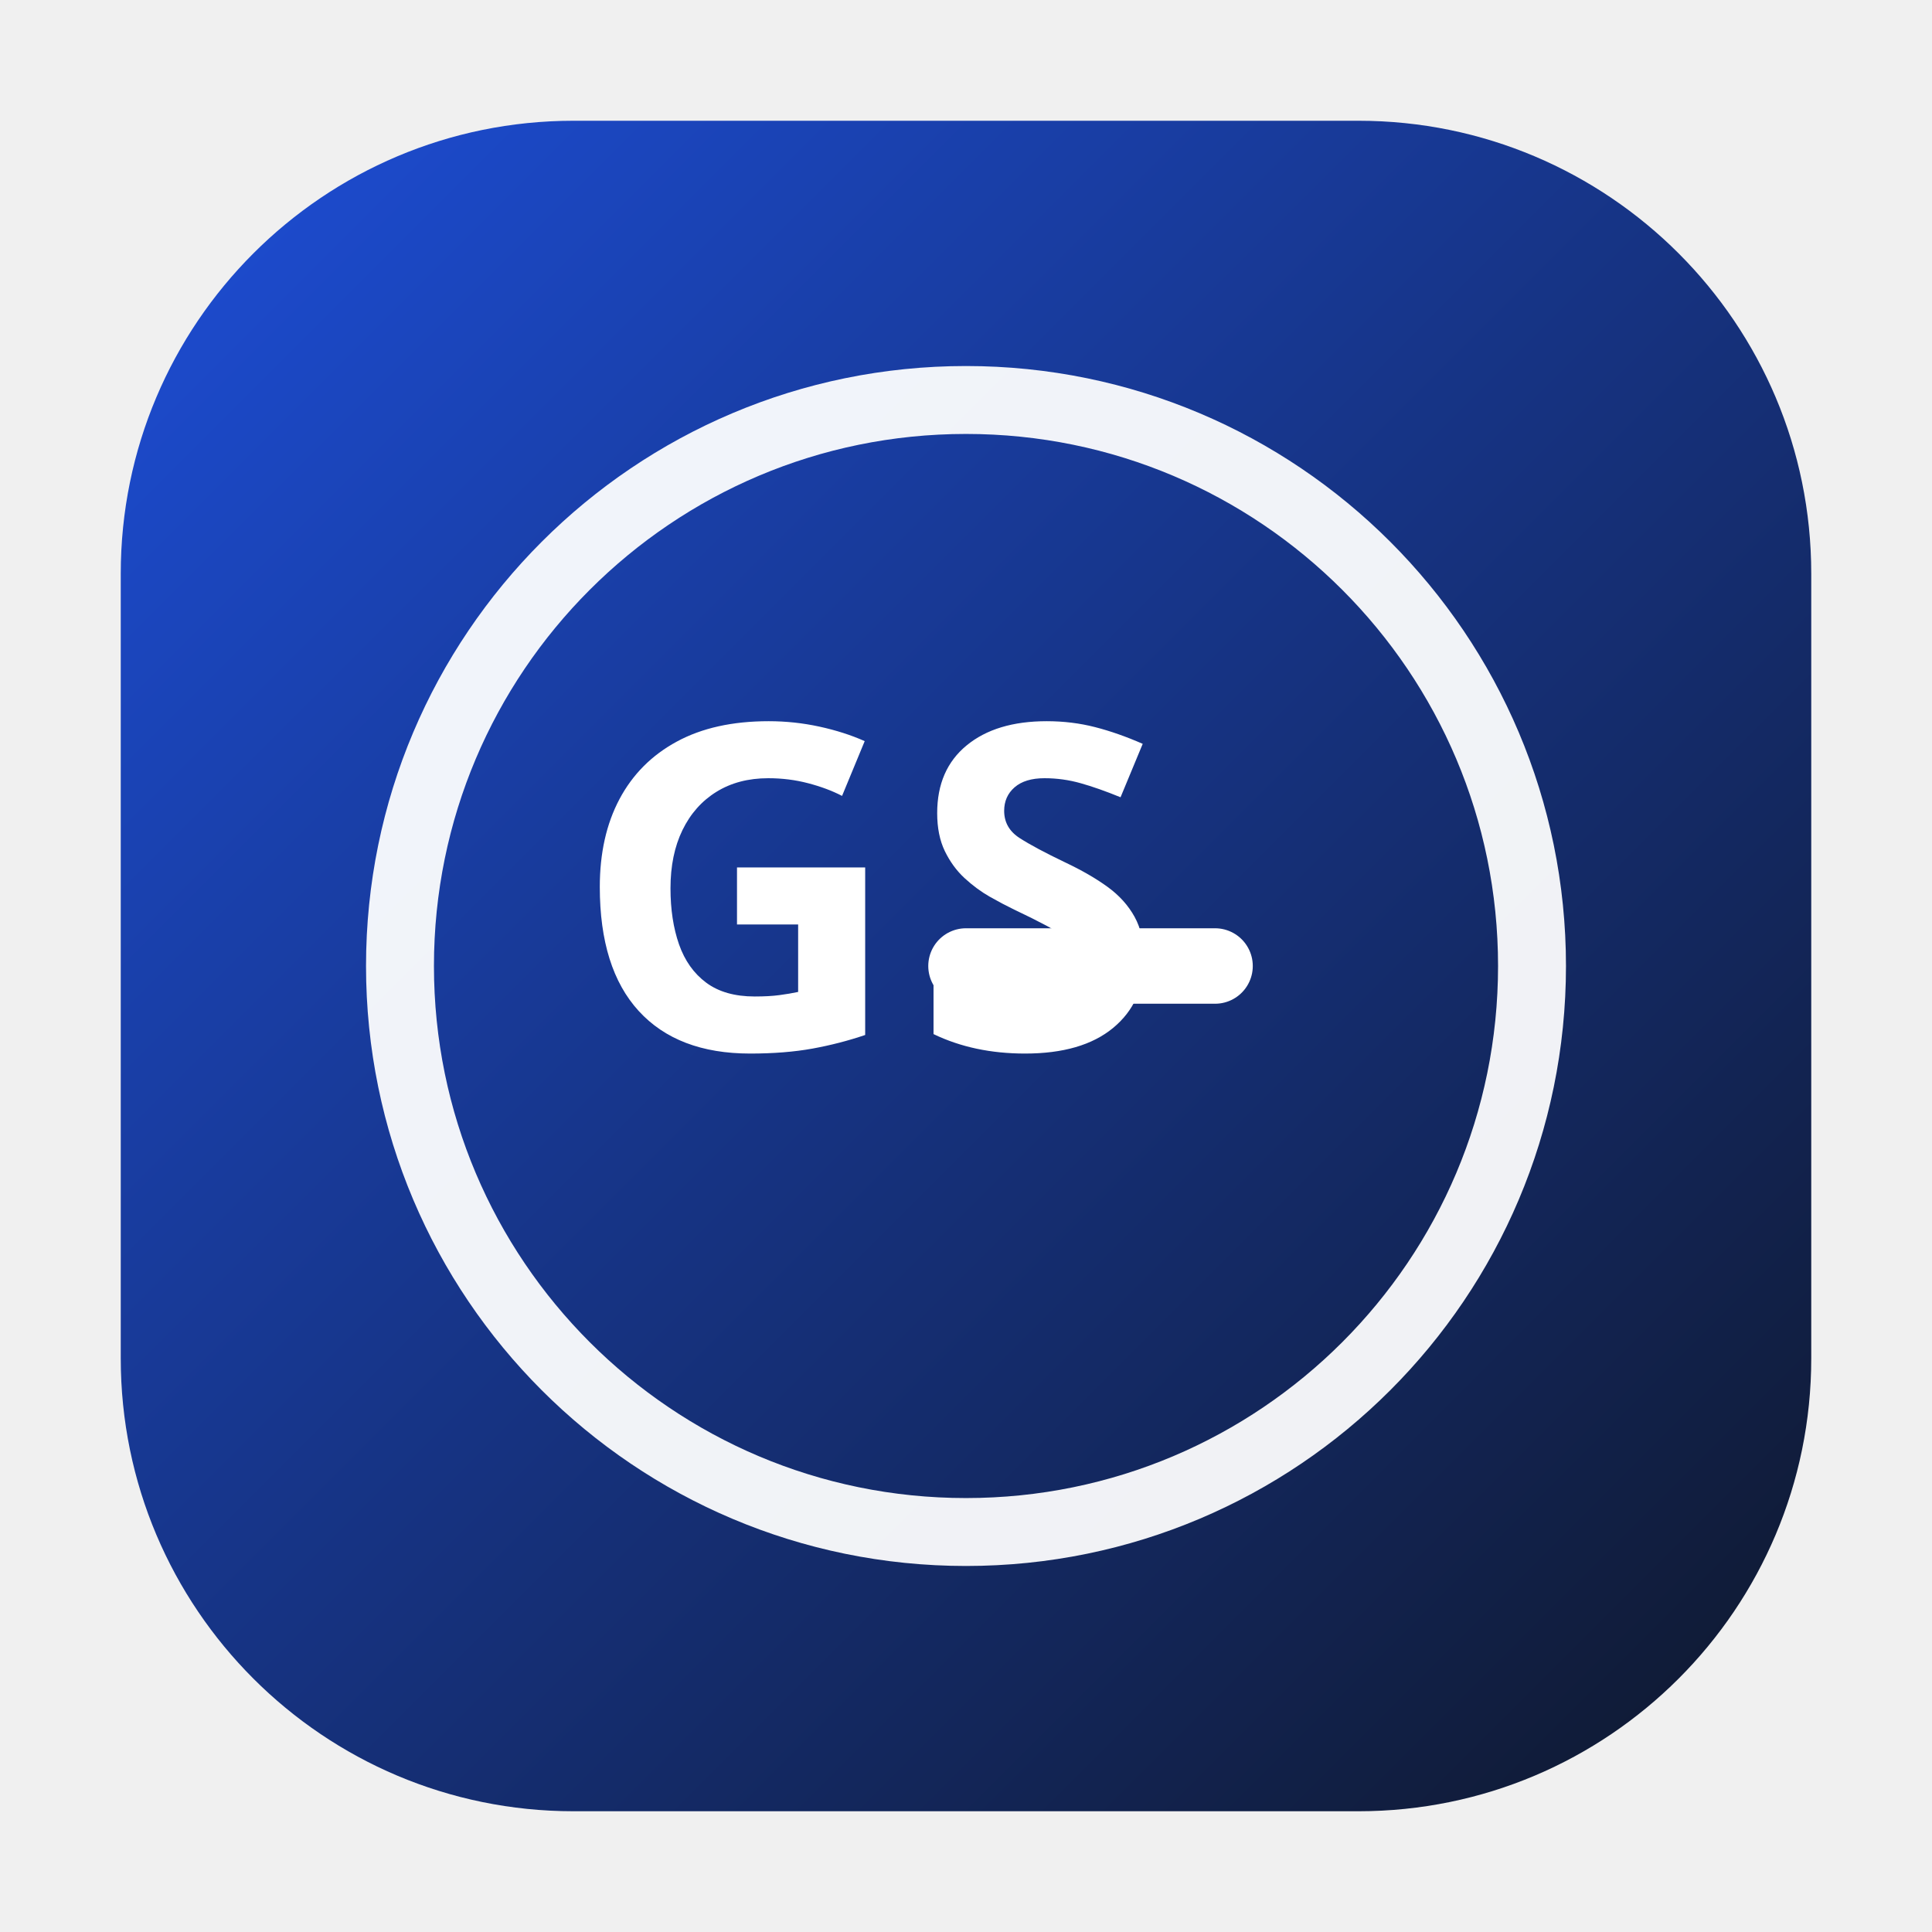
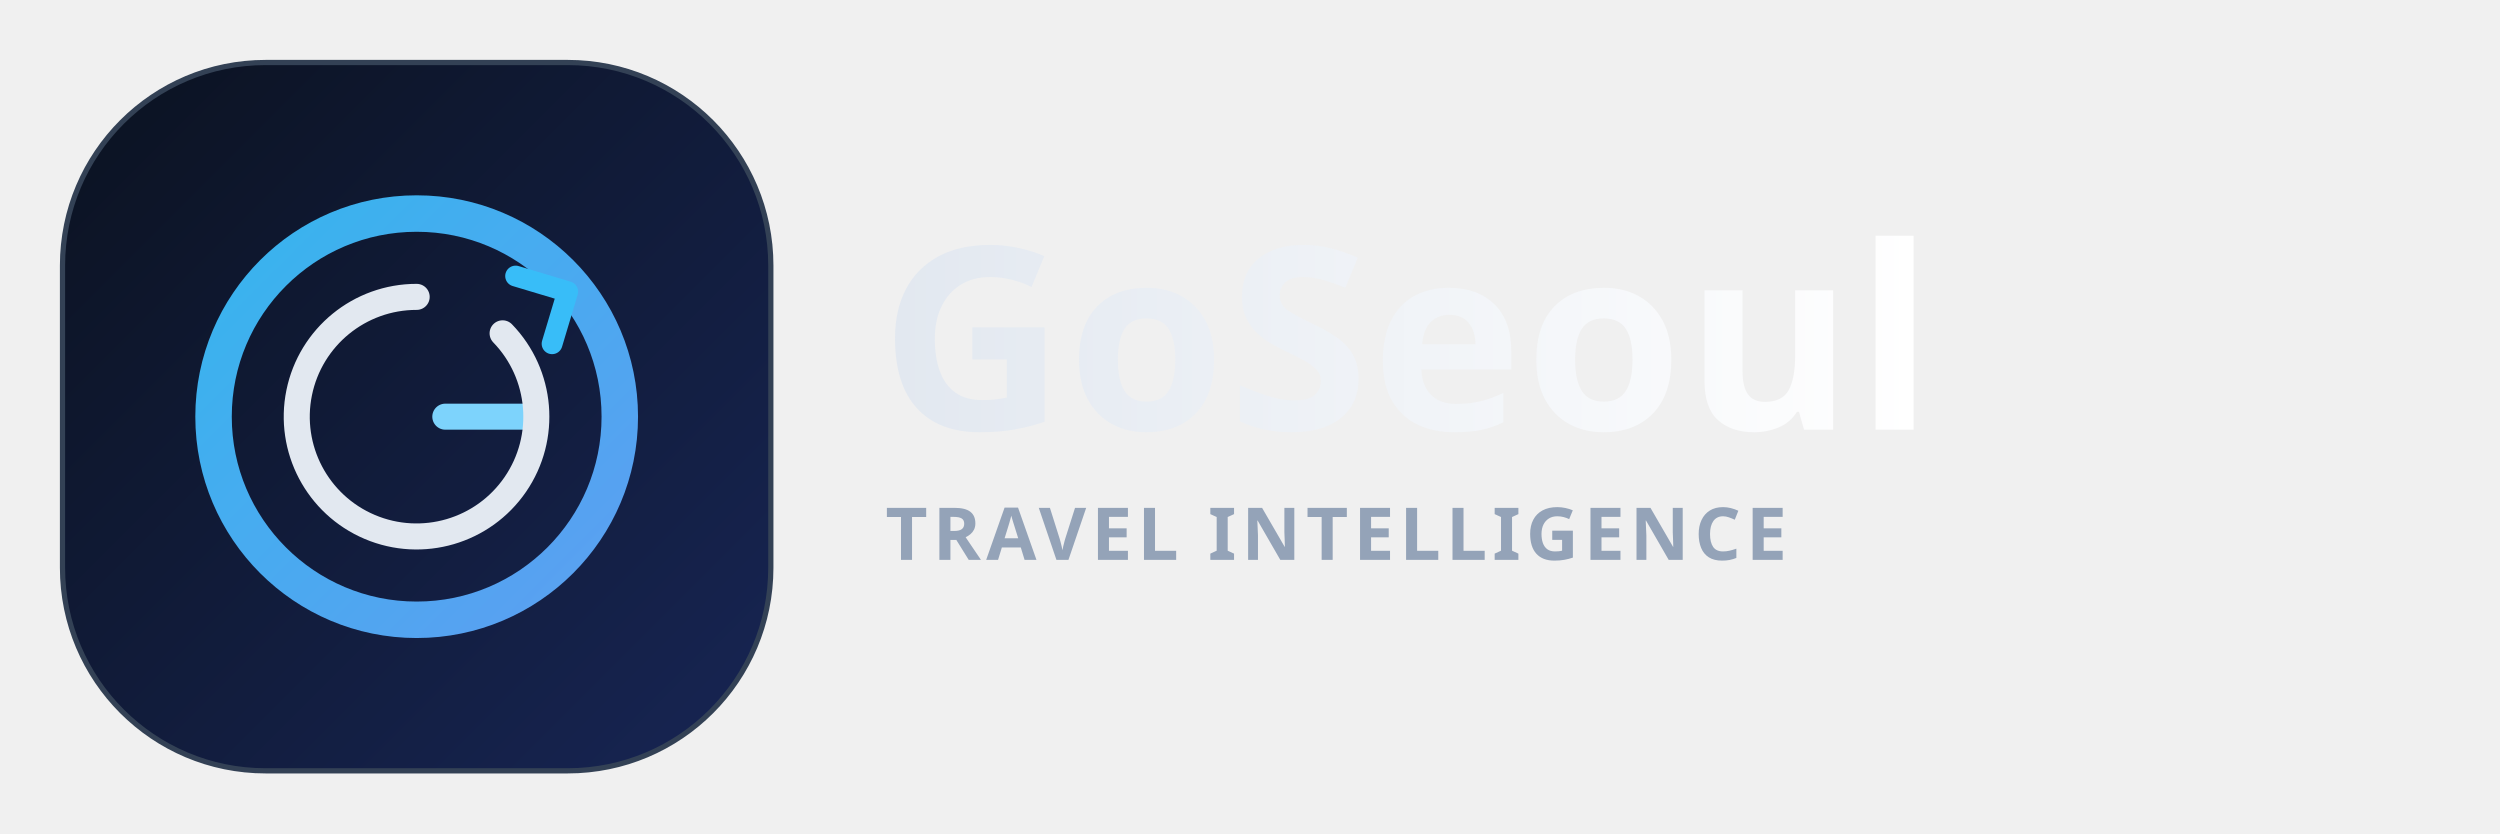
- <svg xmlns="http://www.w3.org/2000/svg" width="512" height="512" viewBox="0 0 512 512" role="img" aria-label="GoSeoul logo">
+ <svg xmlns="http://www.w3.org/2000/svg" width="960" height="320" viewBox="0 0 960 320" role="img" aria-label="GoSeoul logo">
  <defs>
    <linearGradient id="bg" x1="0" y1="0" x2="1" y2="1">
-       <stop offset="0%" stop-color="#1d4ed8" />
-       <stop offset="100%" stop-color="#0f172a" />
+       <stop offset="0%" stop-color="#0b1220" />
+       <stop offset="100%" stop-color="#172554" />
+     </linearGradient>
+     <linearGradient id="ring" x1="0" y1="0" x2="1" y2="1">
+       <stop offset="0%" stop-color="#38bdf8" />
+       <stop offset="100%" stop-color="#60a5fa" />
+     </linearGradient>
+     <linearGradient id="word" x1="0" y1="0" x2="1" y2="0">
+       <stop offset="0%" stop-color="#e2e8f0" />
+       <stop offset="100%" stop-color="#ffffff" />
    </linearGradient>
  </defs>
-   <rect x="32" y="32" width="448" height="448" rx="120" fill="url(#bg)" />
-   <circle cx="256" cy="256" r="150" fill="none" stroke="#ffffff" stroke-width="18" opacity="0.94" />
-   <path d="M322 256h-66" stroke="#ffffff" stroke-width="20" stroke-linecap="round" />
-   <text x="152" y="278" fill="#ffffff" font-family="Cinzel, 'Noto Sans KR', sans-serif" font-size="120" font-weight="700" letter-spacing="3">GS</text>
+   <rect x="24" y="24" width="272" height="272" rx="78" fill="url(#bg)" />
+   <rect x="24" y="24" width="272" height="272" rx="78" fill="none" stroke="#334155" stroke-width="2" />
+   <circle cx="160" cy="160" r="78" fill="none" stroke="url(#ring)" stroke-width="14" opacity="0.95" />
+   <path d="M205 160h-34" stroke="#7dd3fc" stroke-width="10" stroke-linecap="round" />
+   <path d="M160 114a46 46 0 1 0 33 14" fill="none" stroke="#e2e8f0" stroke-width="10" stroke-linecap="round" />
+   <path d="M198 106l20 6-6 20" fill="none" stroke="#38bdf8" stroke-width="8" stroke-linecap="round" stroke-linejoin="round" />
+   <text x="338" y="165" fill="url(#word)" font-family="Cinzel, 'Noto Sans KR', sans-serif" font-size="98" font-weight="700" letter-spacing="1">GoSeoul</text>
+   <text x="340" y="215" fill="#94a3b8" font-family="'Noto Sans KR', sans-serif" font-size="28" font-weight="600" letter-spacing="2">TRAVEL INTELLIGENCE</text>
</svg>
